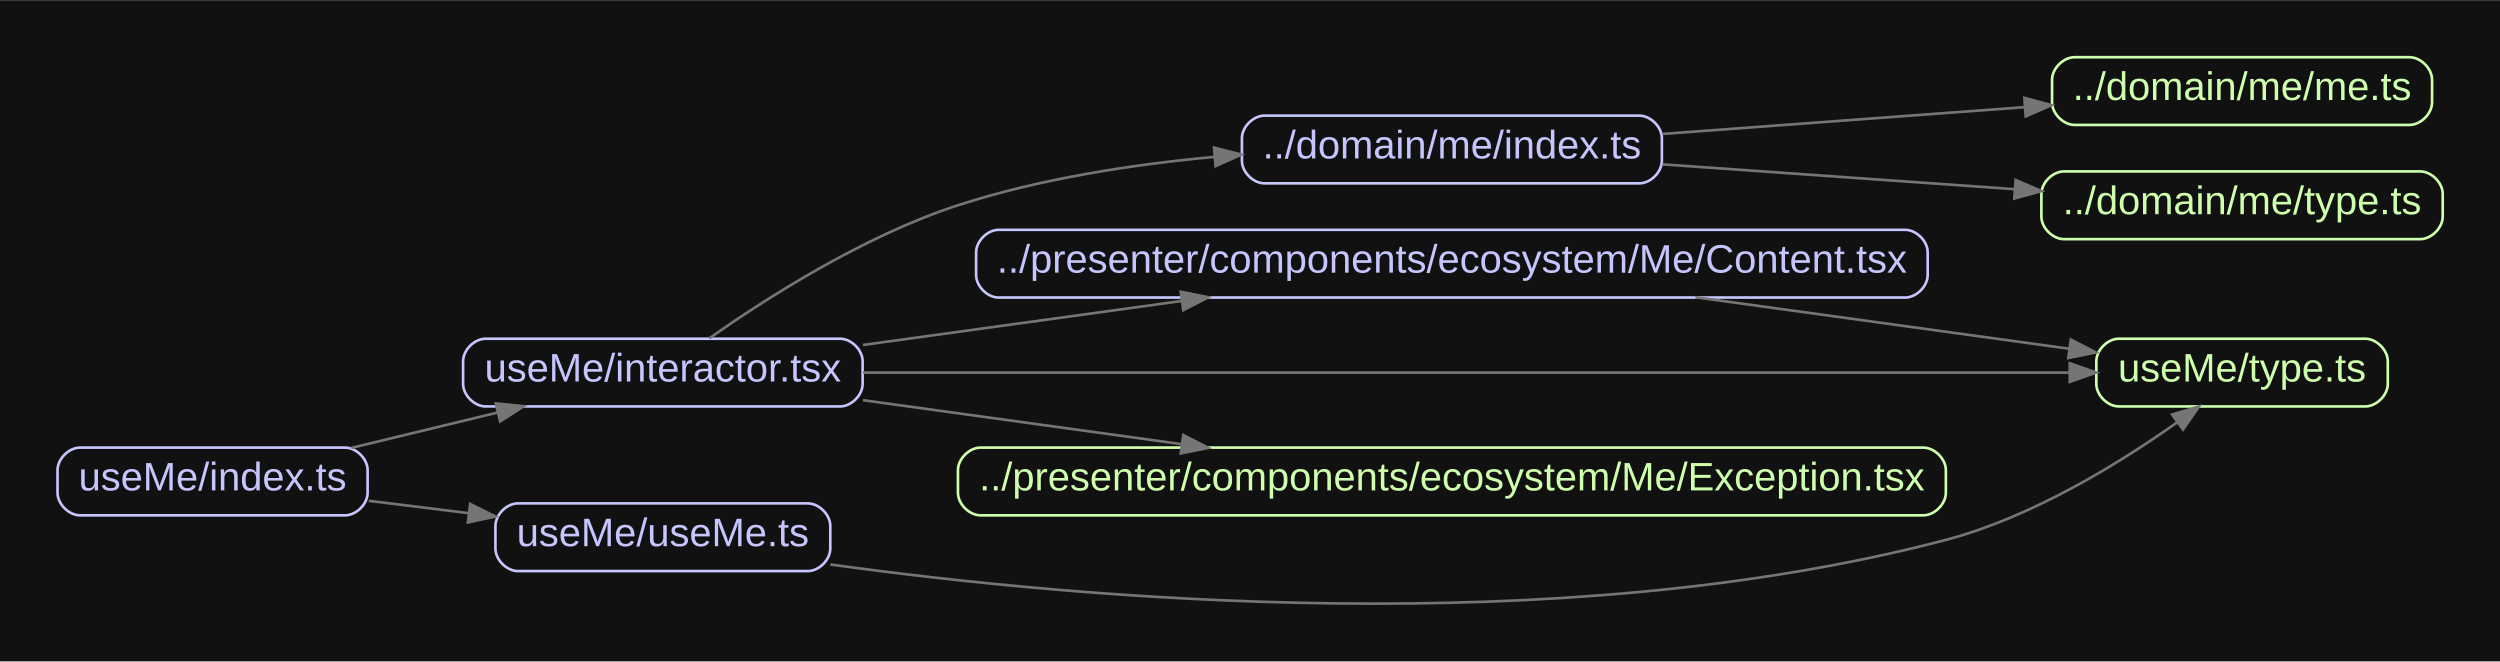
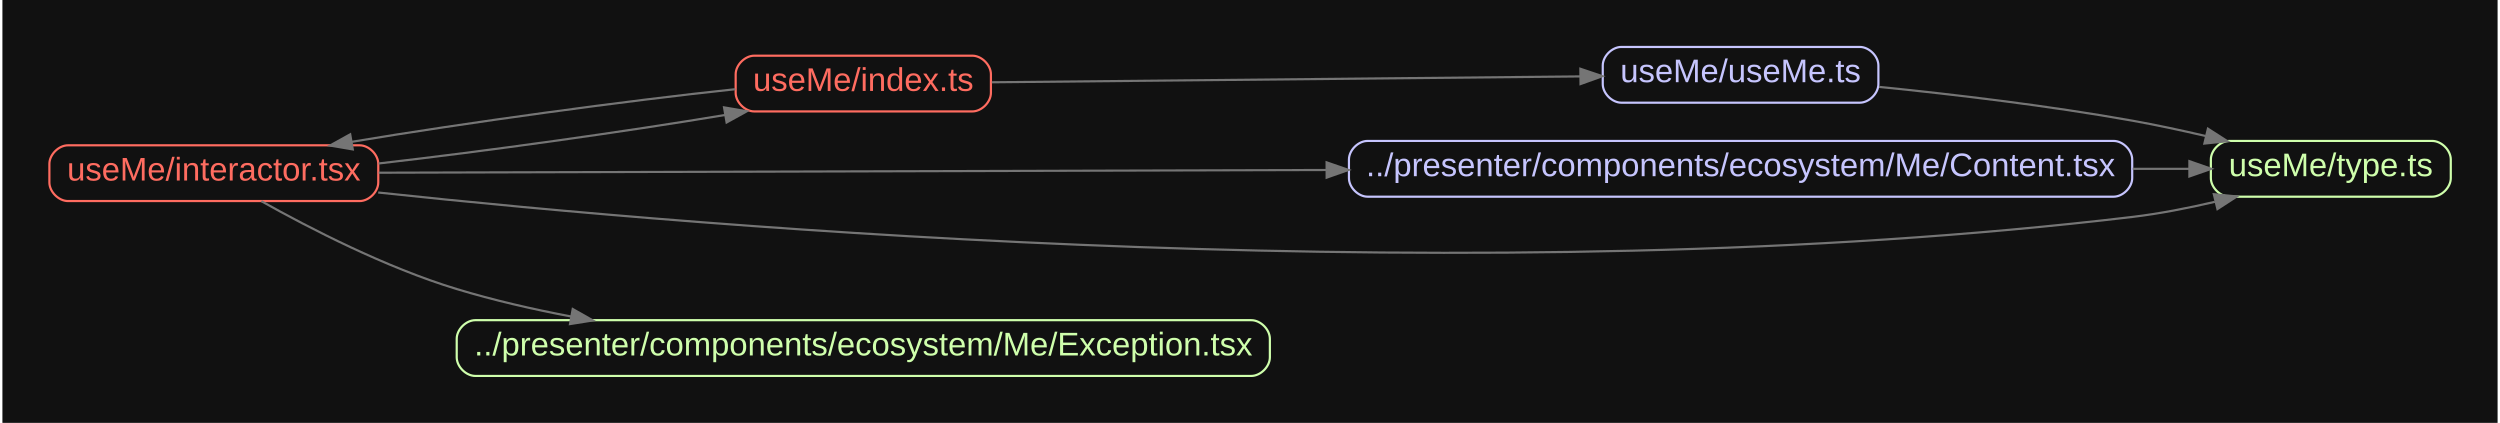
- <svg xmlns="http://www.w3.org/2000/svg" width="941pt" height="249pt" viewBox="0.00 0.00 941.36 248.96">
-   <g id="graph0" class="graph" transform="scale(1 1) rotate(0) translate(21.6 227.3644)">
-     <polygon fill="#111111" stroke="transparent" points="-21.6,21.6 -21.6,-227.364 919.76,-227.364 919.76,21.6 -21.6,21.6" />
+ <svg xmlns="http://www.w3.org/2000/svg" width="1141pt" height="193pt" viewBox="0.00 0.00 1141.45 193.45">
+   <g id="graph0" class="graph" transform="scale(1 1) rotate(0) translate(21.6 171.8485)">
+     <polygon fill="#111111" stroke="transparent" points="-21.6,21.6 -21.6,-171.849 1119.85,-171.849 1119.85,21.6 -21.6,21.6" />
    <g id="node1" class="node">
-       <path fill="none" stroke="#c6c5fe" d="M595.671,-183.89C595.671,-183.89 454.538,-183.89 454.538,-183.89 450.288,-183.89 446.038,-179.64 446.038,-175.39 446.038,-175.39 446.038,-166.89 446.038,-166.89 446.038,-162.64 450.288,-158.39 454.538,-158.39 454.538,-158.39 595.671,-158.39 595.671,-158.39 599.921,-158.39 604.171,-162.64 604.171,-166.89 604.171,-166.89 604.171,-175.39 604.171,-175.39 604.171,-179.64 599.921,-183.89 595.671,-183.89" />
-       <text text-anchor="middle" x="525.104" y="-167.764" font-family="Arial" font-size="15.00" fill="#c6c5fe">../domain/me/index.ts</text>
+       <path fill="none" stroke="#c6c5fe" d="M944.202,-107.374C944.202,-107.374 602.889,-107.374 602.889,-107.374 598.639,-107.374 594.389,-103.124 594.389,-98.874 594.389,-98.874 594.389,-90.374 594.389,-90.374 594.389,-86.124 598.639,-81.874 602.889,-81.874 602.889,-81.874 944.202,-81.874 944.202,-81.874 948.452,-81.874 952.702,-86.124 952.702,-90.374 952.702,-90.374 952.702,-98.874 952.702,-98.874 952.702,-103.124 948.452,-107.374 944.202,-107.374" />
+       <text text-anchor="middle" x="773.545" y="-91.249" font-family="Arial" font-size="15.00" fill="#c6c5fe">../presenter/components/ecosystem/Me/Content.tsx</text>
    </g>
    <g id="node2" class="node">
-       <path fill="none" stroke="#cfffac" d="M885.675,-205.89C885.675,-205.89 759.586,-205.89 759.586,-205.89 755.336,-205.89 751.086,-201.64 751.086,-197.39 751.086,-197.39 751.086,-188.89 751.086,-188.89 751.086,-184.64 755.336,-180.39 759.586,-180.39 759.586,-180.39 885.675,-180.39 885.675,-180.39 889.925,-180.39 894.175,-184.64 894.175,-188.89 894.175,-188.89 894.175,-197.39 894.175,-197.39 894.175,-201.64 889.925,-205.89 885.675,-205.89" />
-       <text text-anchor="middle" x="822.63" y="-189.764" font-family="Arial" font-size="15.00" fill="#cfffac">../domain/me/me.ts</text>
+       <path fill="none" stroke="#cfffac" d="M1089.939,-107.374C1089.939,-107.374 997.184,-107.374 997.184,-107.374 992.935,-107.374 988.685,-103.124 988.685,-98.874 988.685,-98.874 988.685,-90.374 988.685,-90.374 988.685,-86.124 992.935,-81.874 997.184,-81.874 997.184,-81.874 1089.939,-81.874 1089.939,-81.874 1094.189,-81.874 1098.439,-86.124 1098.439,-90.374 1098.439,-90.374 1098.439,-98.874 1098.439,-98.874 1098.439,-103.124 1094.189,-107.374 1089.939,-107.374" />
+       <text text-anchor="middle" x="1043.562" y="-91.249" font-family="Arial" font-size="15.00" fill="#cfffac">useMe/type.ts</text>
    </g>
    <g id="edge1" class="edge">
-       <path fill="none" stroke="#757575" d="M604.445,-177.007C646.598,-180.124 698.337,-183.949 740.851,-187.093" />
-       <polygon fill="#757575" stroke="#757575" points="740.657,-190.588 750.888,-187.835 741.173,-183.607 740.657,-190.588" />
+       <path fill="none" stroke="#757575" d="M952.899,-94.624C961.871,-94.624 970.549,-94.624 978.749,-94.624" />
+       <polygon fill="#757575" stroke="#757575" points="978.865,-98.124 988.865,-94.624 978.865,-91.124 978.865,-98.124" />
    </g>
    <g id="node3" class="node">
-       <path fill="none" stroke="#cfffac" d="M889.689,-162.89C889.689,-162.89 755.572,-162.89 755.572,-162.89 751.322,-162.89 747.072,-158.64 747.072,-154.39 747.072,-154.39 747.072,-145.89 747.072,-145.89 747.072,-141.64 751.322,-137.39 755.572,-137.39 755.572,-137.39 889.689,-137.39 889.689,-137.39 893.939,-137.39 898.189,-141.64 898.189,-145.89 898.189,-145.89 898.189,-154.39 898.189,-154.39 898.189,-158.64 893.939,-162.89 889.689,-162.89" />
-       <text text-anchor="middle" x="822.63" y="-146.764" font-family="Arial" font-size="15.00" fill="#cfffac">../domain/me/type.ts</text>
+       <path fill="none" stroke="#cfffac" d="M549.714,-25.374C549.714,-25.374 194.727,-25.374 194.727,-25.374 190.477,-25.374 186.227,-21.124 186.227,-16.874 186.227,-16.874 186.227,-8.374 186.227,-8.374 186.227,-4.124 190.477,.126 194.727,.126 194.727,.126 549.714,.126 549.714,.126 553.964,.126 558.214,-4.124 558.214,-8.374 558.214,-8.374 558.214,-16.874 558.214,-16.874 558.214,-21.124 553.964,-25.374 549.714,-25.374" />
+       <text text-anchor="middle" x="372.221" y="-9.248" font-family="Arial" font-size="15.00" fill="#cfffac">../presenter/components/ecosystem/Me/Exception.tsx</text>
+     </g>
+     <g id="node4" class="node">
+       <path fill="none" stroke="#ff6c60" d="M422.104,-146.374C422.104,-146.374 322.337,-146.374 322.337,-146.374 318.087,-146.374 313.837,-142.124 313.837,-137.874 313.837,-137.874 313.837,-129.374 313.837,-129.374 313.837,-125.124 318.087,-120.874 322.337,-120.874 322.337,-120.874 422.104,-120.874 422.104,-120.874 426.354,-120.874 430.604,-125.124 430.604,-129.374 430.604,-129.374 430.604,-137.874 430.604,-137.874 430.604,-142.124 426.354,-146.374 422.104,-146.374" />
+       <text text-anchor="middle" x="372.221" y="-130.249" font-family="Arial" font-size="15.00" fill="#ff6c60">useMe/index.ts</text>
+     </g>
+     <g id="node5" class="node">
+       <path fill="none" stroke="#ff6c60" d="M141.836,-105.374C141.836,-105.374 8.388,-105.374 8.388,-105.374 4.138,-105.374 -.112,-101.124 -.112,-96.874 -.112,-96.874 -.112,-88.374 -.112,-88.374 -.112,-84.124 4.138,-79.874 8.388,-79.874 8.388,-79.874 141.836,-79.874 141.836,-79.874 146.086,-79.874 150.336,-84.124 150.336,-88.374 150.336,-88.374 150.336,-96.874 150.336,-96.874 150.336,-101.124 146.086,-105.374 141.836,-105.374" />
+       <text text-anchor="middle" x="75.112" y="-89.249" font-family="Arial" font-size="15.00" fill="#ff6c60">useMe/interactor.tsx</text>
    </g>
    <g id="edge2" class="edge">
-       <path fill="none" stroke="#757575" d="M604.445,-165.54C645.316,-162.655 695.199,-159.134 736.948,-156.188" />
-       <polygon fill="#757575" stroke="#757575" points="737.37,-159.667 747.099,-155.471 736.877,-152.684 737.37,-159.667" />
+       <path fill="none" stroke="#757575" d="M313.714,-131.048C263.142,-125.69 190.212,-115.674 138.315,-106.988" />
+       <polygon fill="#757575" stroke="#757575" points="138.675,-103.499 128.229,-105.27 137.499,-110.399 138.675,-103.499" />
    </g>
-     <g id="node4" class="node">
-       <path fill="none" stroke="#c6c5fe" d="M695.761,-140.89C695.761,-140.89 354.448,-140.89 354.448,-140.89 350.198,-140.89 345.948,-136.64 345.948,-132.39 345.948,-132.39 345.948,-123.89 345.948,-123.89 345.948,-119.64 350.198,-115.39 354.448,-115.39 354.448,-115.39 695.761,-115.39 695.761,-115.39 700.011,-115.39 704.261,-119.64 704.261,-123.89 704.261,-123.89 704.261,-132.39 704.261,-132.39 704.261,-136.64 700.011,-140.89 695.761,-140.89" />
-       <text text-anchor="middle" x="525.104" y="-124.764" font-family="Arial" font-size="15.00" fill="#c6c5fe">../presenter/components/ecosystem/Me/Content.tsx</text>
-     </g>
-     <g id="node5" class="node">
-       <path fill="none" stroke="#cfffac" d="M869.008,-99.89C869.008,-99.89 776.253,-99.89 776.253,-99.89 772.003,-99.89 767.753,-95.64 767.753,-91.39 767.753,-91.39 767.753,-82.89 767.753,-82.89 767.753,-78.64 772.003,-74.39 776.253,-74.39 776.253,-74.39 869.008,-74.39 869.008,-74.39 873.258,-74.39 877.508,-78.64 877.508,-82.89 877.508,-82.89 877.508,-91.39 877.508,-91.39 877.508,-95.64 873.258,-99.89 869.008,-99.89" />
-       <text text-anchor="middle" x="822.63" y="-83.764" font-family="Arial" font-size="15.00" fill="#cfffac">useMe/type.ts</text>
+     <g id="node6" class="node">
+       <path fill="none" stroke="#c6c5fe" d="M828.092,-150.374C828.092,-150.374 718.999,-150.374 718.999,-150.374 714.749,-150.374 710.499,-146.124 710.499,-141.874 710.499,-141.874 710.499,-133.374 710.499,-133.374 710.499,-129.124 714.749,-124.874 718.999,-124.874 718.999,-124.874 828.092,-124.874 828.092,-124.874 832.342,-124.874 836.592,-129.124 836.592,-133.374 836.592,-133.374 836.592,-141.874 836.592,-141.874 836.592,-146.124 832.342,-150.374 828.092,-150.374" />
+       <text text-anchor="middle" x="773.545" y="-134.249" font-family="Arial" font-size="15.00" fill="#c6c5fe">useMe/useMe.ts</text>
    </g>
    <g id="edge3" class="edge">
-       <path fill="none" stroke="#757575" d="M616.8,-115.504C662.386,-109.222 716.398,-101.779 757.654,-96.094" />
-       <polygon fill="#757575" stroke="#757575" points="758.158,-99.558 767.587,-94.725 757.202,-92.623 758.158,-99.558" />
-     </g>
-     <g id="node6" class="node">
-       <path fill="none" stroke="#cfffac" d="M702.598,-58.89C702.598,-58.89 347.61,-58.89 347.61,-58.89 343.361,-58.89 339.111,-54.64 339.111,-50.39 339.111,-50.39 339.111,-41.89 339.111,-41.89 339.111,-37.64 343.361,-33.39 347.61,-33.39 347.61,-33.39 702.598,-33.39 702.598,-33.39 706.848,-33.39 711.098,-37.64 711.098,-41.89 711.098,-41.89 711.098,-50.39 711.098,-50.39 711.098,-54.64 706.848,-58.89 702.598,-58.89" />
-       <text text-anchor="middle" x="525.104" y="-42.764" font-family="Arial" font-size="15.00" fill="#cfffac">../presenter/components/ecosystem/Me/Exception.tsx</text>
-     </g>
-     <g id="node7" class="node">
-       <path fill="none" stroke="#c6c5fe" d="M108.326,-58.89C108.326,-58.89 8.558,-58.89 8.558,-58.89 4.308,-58.89 .058,-54.64 .058,-50.39 .058,-50.39 .058,-41.89 .058,-41.89 .058,-37.64 4.308,-33.39 8.558,-33.39 8.558,-33.39 108.326,-33.39 108.326,-33.39 112.576,-33.39 116.826,-37.64 116.826,-41.89 116.826,-41.89 116.826,-50.39 116.826,-50.39 116.826,-54.64 112.576,-58.89 108.326,-58.89" />
-       <text text-anchor="middle" x="58.442" y="-42.764" font-family="Arial" font-size="15.00" fill="#c6c5fe">useMe/index.ts</text>
-     </g>
-     <g id="node8" class="node">
-       <path fill="none" stroke="#c6c5fe" d="M294.72,-99.89C294.72,-99.89 161.272,-99.89 161.272,-99.89 157.022,-99.89 152.772,-95.64 152.772,-91.39 152.772,-91.39 152.772,-82.89 152.772,-82.89 152.772,-78.64 157.022,-74.39 161.272,-74.39 161.272,-74.39 294.72,-74.39 294.72,-74.39 298.969,-74.39 303.219,-78.64 303.219,-82.89 303.219,-82.89 303.219,-91.39 303.219,-91.39 303.219,-95.64 298.969,-99.89 294.72,-99.89" />
-       <text text-anchor="middle" x="227.996" y="-83.764" font-family="Arial" font-size="15.00" fill="#c6c5fe">useMe/interactor.tsx</text>
+       <path fill="none" stroke="#757575" d="M431.006,-134.21C502.371,-134.922 622.752,-136.121 700.14,-136.893" />
+       <polygon fill="#757575" stroke="#757575" points="700.261,-140.394 710.295,-136.994 700.331,-133.394 700.261,-140.394" />
    </g>
    <g id="edge4" class="edge">
-       <path fill="none" stroke="#757575" d="M110.697,-58.776C128.102,-62.985 147.663,-67.715 165.748,-72.088" />
-       <polygon fill="#757575" stroke="#757575" points="165.078,-75.527 175.621,-74.475 166.724,-68.723 165.078,-75.527" />
+       <path fill="none" stroke="#757575" d="M150.52,-92.84C253.429,-93.135 441.352,-93.673 583.99,-94.082" />
+       <polygon fill="#757575" stroke="#757575" points="584.17,-97.582 594.18,-94.111 584.19,-90.582 584.17,-97.582" />
    </g>
-     <g id="node9" class="node">
-       <path fill="none" stroke="#c6c5fe" d="M282.542,-37.89C282.542,-37.89 173.449,-37.89 173.449,-37.89 169.199,-37.89 164.949,-33.64 164.949,-29.39 164.949,-29.39 164.949,-20.89 164.949,-20.89 164.949,-16.64 169.199,-12.39 173.449,-12.39 173.449,-12.39 282.542,-12.39 282.542,-12.39 286.792,-12.39 291.042,-16.64 291.042,-20.89 291.042,-20.89 291.042,-29.39 291.042,-29.39 291.042,-33.64 286.792,-37.89 282.542,-37.89" />
-       <text text-anchor="middle" x="227.996" y="-21.764" font-family="Arial" font-size="15.00" fill="#c6c5fe">useMe/useMe.ts</text>
+     <g id="edge7" class="edge">
+       <path fill="none" stroke="#757575" d="M150.31,-83.78C302.478,-67.451 657.55,-37.315 952.874,-72.624 965.19,-74.097 978.251,-76.656 990.509,-79.521" />
+       <polygon fill="#757575" stroke="#757575" points="990.039,-83.009 1000.584,-81.982 991.7,-76.209 990.039,-83.009" />
    </g>
    <g id="edge5" class="edge">
-       <path fill="none" stroke="#757575" d="M117.268,-38.854C129.419,-37.349 142.357,-35.747 154.943,-34.188" />
-       <polygon fill="#757575" stroke="#757575" points="155.446,-37.653 164.94,-32.95 154.586,-30.706 155.446,-37.653" />
+       <path fill="none" stroke="#757575" d="M96.874,-79.813C118.719,-67.547 153.706,-49.492 186.224,-39.624 202.953,-34.548 220.826,-30.414 238.633,-27.05" />
+       <polygon fill="#757575" stroke="#757575" points="239.295,-30.487 248.511,-25.259 238.047,-23.599 239.295,-30.487" />
    </g>
    <g id="edge6" class="edge">
-       <path fill="none" stroke="#757575" d="M245.422,-100.011C266.458,-114.814 303.465,-138.561 339.107,-150.14 369.784,-160.106 404.634,-165.501 435.809,-168.371" />
-       <polygon fill="#757575" stroke="#757575" points="435.532,-171.86 445.791,-169.217 436.123,-164.885 435.532,-171.86" />
-     </g>
-     <g id="edge7" class="edge">
-       <path fill="none" stroke="#757575" d="M303.353,-97.539C339.727,-102.559 383.908,-108.655 423.231,-114.082" />
-       <polygon fill="#757575" stroke="#757575" points="422.996,-117.583 433.381,-115.483 423.953,-110.648 422.996,-117.583" />
-     </g>
-     <g id="edge9" class="edge">
-       <path fill="none" stroke="#757575" d="M303.307,-87.14C421.043,-87.14 646.691,-87.14 757.698,-87.14" />
-       <polygon fill="#757575" stroke="#757575" points="757.752,-90.64 767.752,-87.14 757.752,-83.64 757.752,-90.64" />
+       <path fill="none" stroke="#757575" d="M150.469,-97.062C199.479,-102.676 262.661,-111.502 309.038,-119.264" />
+       <polygon fill="#757575" stroke="#757575" points="308.517,-122.726 318.963,-120.954 309.692,-115.825 308.517,-122.726" />
    </g>
    <g id="edge8" class="edge">
-       <path fill="none" stroke="#757575" d="M303.353,-76.741C339.727,-71.722 383.908,-65.625 423.231,-60.198" />
-       <polygon fill="#757575" stroke="#757575" points="423.953,-63.632 433.381,-58.798 422.996,-56.698 423.953,-63.632" />
-     </g>
-     <g id="edge10" class="edge">
-       <path fill="none" stroke="#757575" d="M291.065,-14.886C384.571,-1.932 564.687,14.354 711.101,-24.14 743.614,-32.688 776.62,-53.109 798.198,-68.4" />
-       <polygon fill="#757575" stroke="#757575" points="796.288,-71.338 806.435,-74.384 800.402,-65.675 796.288,-71.338" />
+       <path fill="none" stroke="#757575" d="M836.895,-132.1C871.344,-128.62 914.614,-123.479 952.874,-116.624 963.74,-114.677 975.247,-112.208 986.283,-109.633" />
+       <polygon fill="#757575" stroke="#757575" points="987.342,-112.978 996.255,-107.25 985.715,-106.17 987.342,-112.978" />
    </g>
  </g>
</svg>
